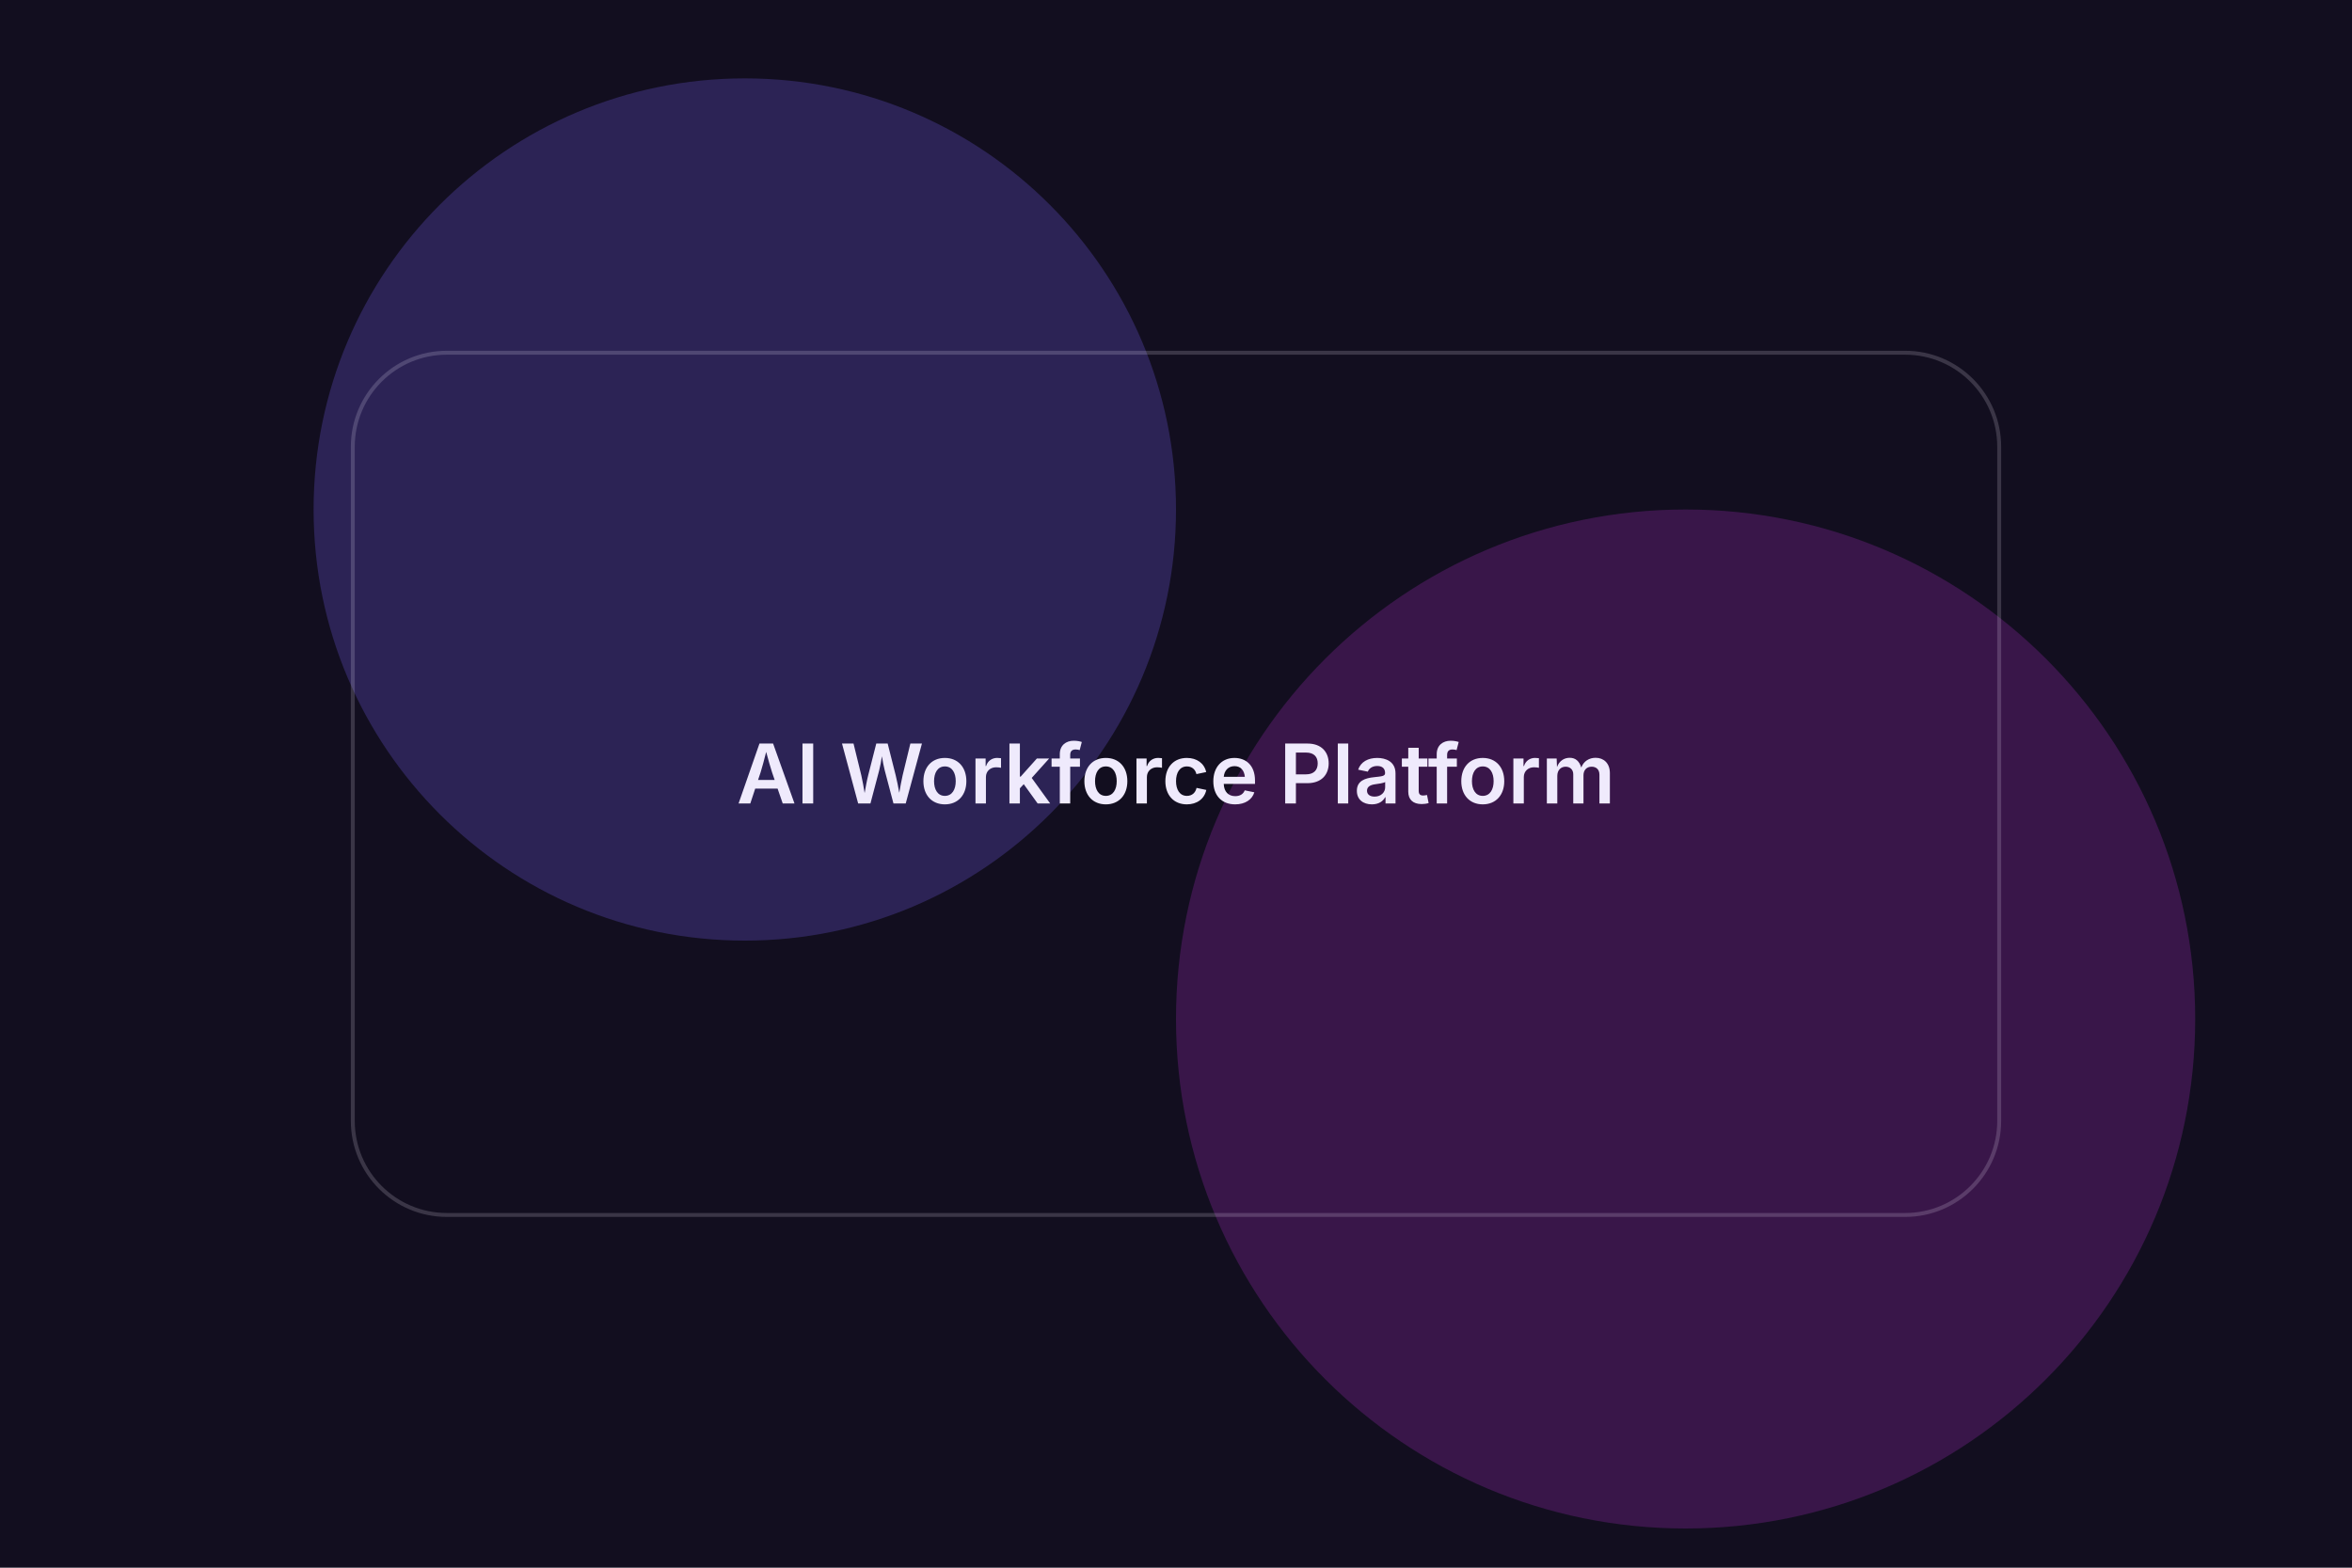
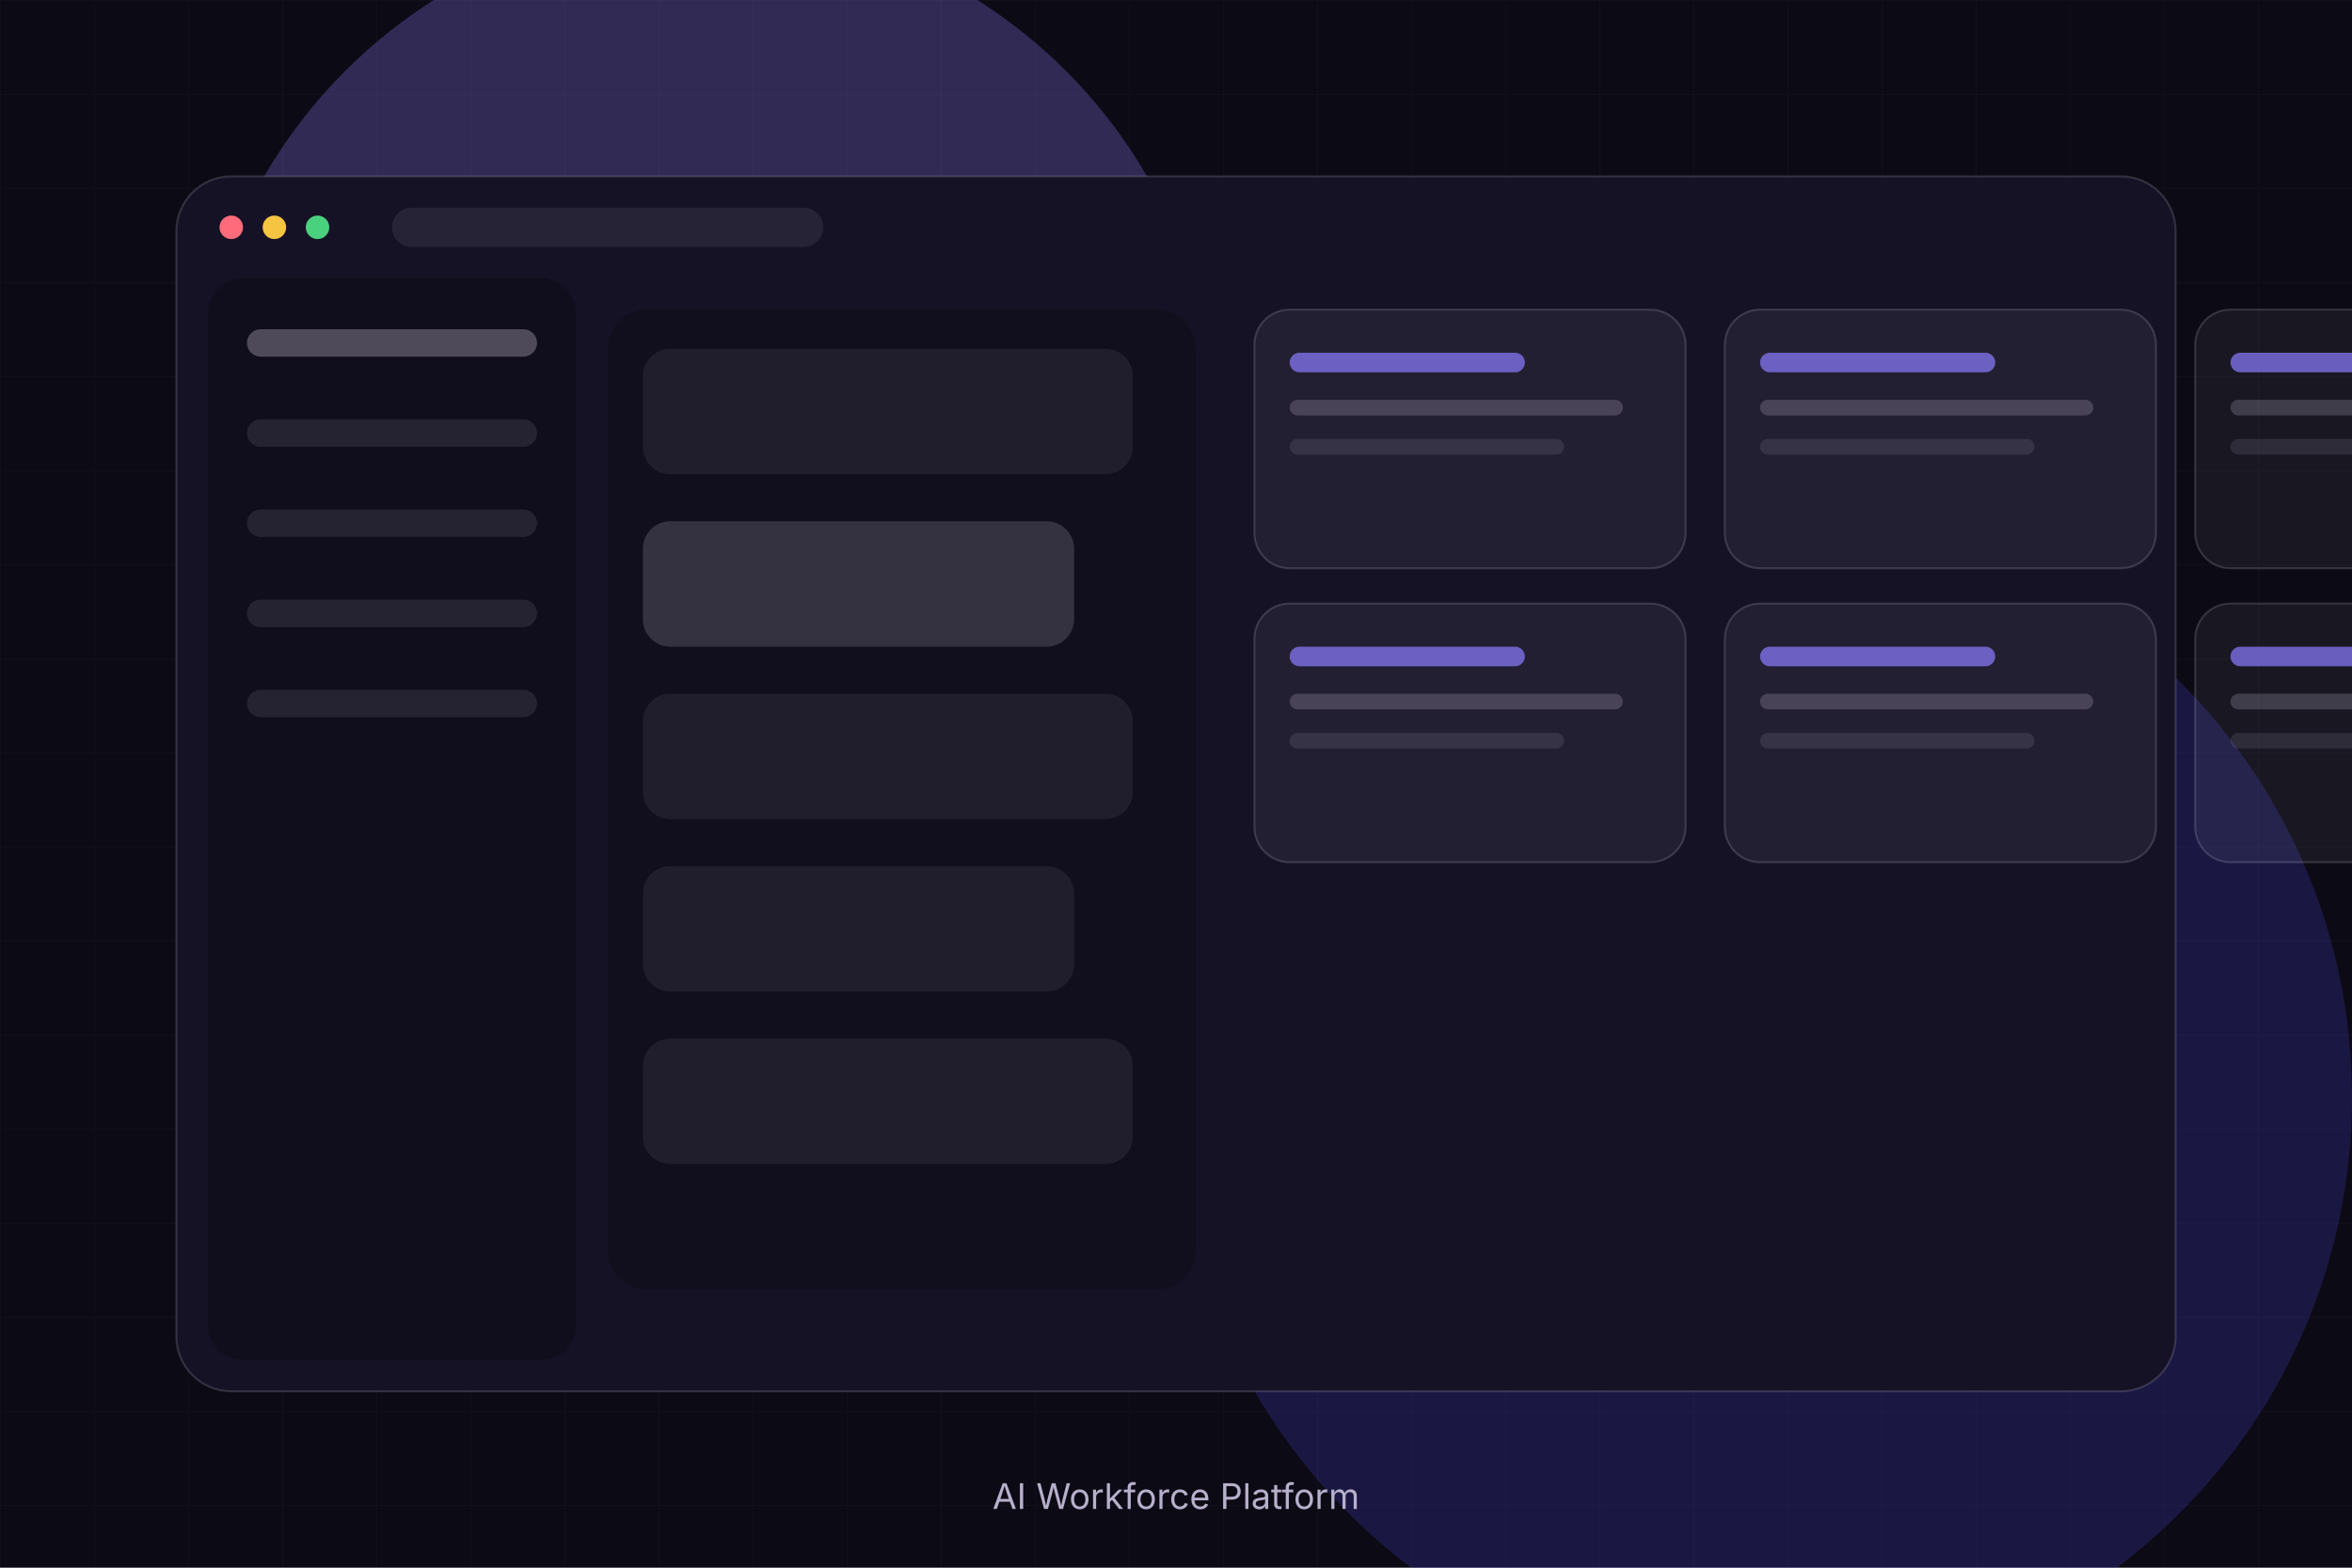
<svg xmlns="http://www.w3.org/2000/svg" viewBox="0 0 1200 800" fill="none">
-   <rect width="1200" height="800" fill="#120E1F" />
-   <circle cx="380" cy="260" r="220" fill="hsla(250,70%,62%,0.28)" />
-   <circle cx="860" cy="520" r="260" fill="hsla(290,75%,55%,0.22)" />
-   <rect x="180" y="180" width="840" height="440" rx="48" stroke="rgba(239,234,252,0.18)" stroke-width="2" />
-   <text x="600" y="410" text-anchor="middle" fill="#EFEAFC" font-family="Outfit, Inter, sans-serif" font-size="42" font-weight="600">AI Workforce Platform</text>
+   <rect width="1200" height="800" fill="#0C0A14" />
+   <circle cx="360" cy="220" r="260" fill="#8B7CFF" opacity="0.28" />
+   <circle cx="900" cy="560" r="300" fill="#4F46E5" opacity="0.22" />
+   <rect width="1200" height="800" fill="url(#grid)" opacity="0.35" />
+   <defs>
+     <pattern id="grid" width="48" height="48" patternUnits="userSpaceOnUse">
+       <path d="M48 0H0V48" stroke="#EFEAFC" stroke-opacity="0.06" />
+     </pattern>
+   </defs>
+   <rect x="90" y="90" width="1020" height="620" rx="28" fill="#161225" stroke="rgba(239,234,252,0.16)" />
+   <circle cx="118" cy="116" r="6" fill="#FF6B7A" />
+   <circle cx="140" cy="116" r="6" fill="#F5C542" />
+   <circle cx="162" cy="116" r="6" fill="#49D17D" />
+   <rect x="200" y="106" width="220" height="20" rx="10" fill="#EFEAFC" fill-opacity="0.08" />
+   <rect x="106" y="142" width="188" height="552" rx="18" fill="#0C0A14" fill-opacity="0.55" />
+   <rect x="126" y="168" width="148" height="14" rx="7" fill="#EFEAFC" fill-opacity="0.28" />
+   <rect x="126" y="214" width="148" height="14" rx="7" fill="#EFEAFC" fill-opacity="0.1" />
+   <rect x="126" y="260" width="148" height="14" rx="7" fill="#EFEAFC" fill-opacity="0.1" />
+   <rect x="126" y="306" width="148" height="14" rx="7" fill="#EFEAFC" fill-opacity="0.1" />
+   <rect x="126" y="352" width="148" height="14" rx="7" fill="#EFEAFC" fill-opacity="0.1" />
+   <g transform="translate(310 158)">
+     <rect x="0" y="0" width="300" height="500" rx="20" fill="#0C0A14" fill-opacity="0.45" />
+     <rect x="18" y="20" width="250" height="64" rx="14" fill="#EFEAFC" fill-opacity="0.07" />
+     <rect x="18" y="108" width="220" height="64" rx="14" fill="#EFEAFC" fill-opacity="0.16" />
+     <rect x="18" y="196" width="250" height="64" rx="14" fill="#EFEAFC" fill-opacity="0.07" />
+     <rect x="18" y="284" width="220" height="64" rx="14" fill="#EFEAFC" fill-opacity="0.07" />
+     <rect x="18" y="372" width="250" height="64" rx="14" fill="#EFEAFC" fill-opacity="0.07" />
+     <g transform="translate(330 0)">
+       <rect x="0" y="0" width="220" height="132" rx="18" fill="#EFEAFC" fill-opacity="0.06" stroke="rgba(239,234,252,0.16)" />
+       <rect x="18" y="22" width="120" height="10" rx="5" fill="#8B7CFF" opacity="0.7" />
+       <rect x="18" y="46" width="170" height="8" rx="4" fill="#EFEAFC" fill-opacity="0.18" />
+       <rect x="18" y="66" width="140" height="8" rx="4" fill="#EFEAFC" fill-opacity="0.1" />
+       <rect x="240" y="0" width="220" height="132" rx="18" fill="#EFEAFC" fill-opacity="0.06" stroke="rgba(239,234,252,0.16)" />
+       <rect x="258" y="22" width="120" height="10" rx="5" fill="#8B7CFF" opacity="0.7" />
+       <rect x="258" y="46" width="170" height="8" rx="4" fill="#EFEAFC" fill-opacity="0.18" />
+       <rect x="258" y="66" width="140" height="8" rx="4" fill="#EFEAFC" fill-opacity="0.1" />
+       <rect x="480" y="0" width="220" height="132" rx="18" fill="#EFEAFC" fill-opacity="0.06" stroke="rgba(239,234,252,0.16)" />
+       <rect x="498" y="22" width="120" height="10" rx="5" fill="#8B7CFF" opacity="0.7" />
+       <rect x="498" y="46" width="170" height="8" rx="4" fill="#EFEAFC" fill-opacity="0.18" />
+       <rect x="498" y="66" width="140" height="8" rx="4" fill="#EFEAFC" fill-opacity="0.1" />
+       <rect x="0" y="150" width="220" height="132" rx="18" fill="#EFEAFC" fill-opacity="0.06" stroke="rgba(239,234,252,0.16)" />
+       <rect x="18" y="172" width="120" height="10" rx="5" fill="#8B7CFF" opacity="0.7" />
+       <rect x="18" y="196" width="170" height="8" rx="4" fill="#EFEAFC" fill-opacity="0.18" />
+       <rect x="18" y="216" width="140" height="8" rx="4" fill="#EFEAFC" fill-opacity="0.1" />
+       <rect x="240" y="150" width="220" height="132" rx="18" fill="#EFEAFC" fill-opacity="0.06" stroke="rgba(239,234,252,0.16)" />
+       <rect x="258" y="172" width="120" height="10" rx="5" fill="#8B7CFF" opacity="0.7" />
+       <rect x="258" y="196" width="170" height="8" rx="4" fill="#EFEAFC" fill-opacity="0.18" />
+       <rect x="258" y="216" width="140" height="8" rx="4" fill="#EFEAFC" fill-opacity="0.1" />
+       <rect x="480" y="150" width="220" height="132" rx="18" fill="#EFEAFC" fill-opacity="0.06" stroke="rgba(239,234,252,0.16)" />
+       <rect x="498" y="172" width="120" height="10" rx="5" fill="#8B7CFF" opacity="0.7" />
+       <rect x="498" y="196" width="170" height="8" rx="4" fill="#EFEAFC" fill-opacity="0.18" />
+       <rect x="498" y="216" width="140" height="8" rx="4" fill="#EFEAFC" fill-opacity="0.1" />
+     </g>
+   </g>
+   <text x="600" y="770" text-anchor="middle" fill="#B7B0CC" font-family="Outfit, Inter, sans-serif" font-size="18">AI Workforce Platform</text>
</svg>
